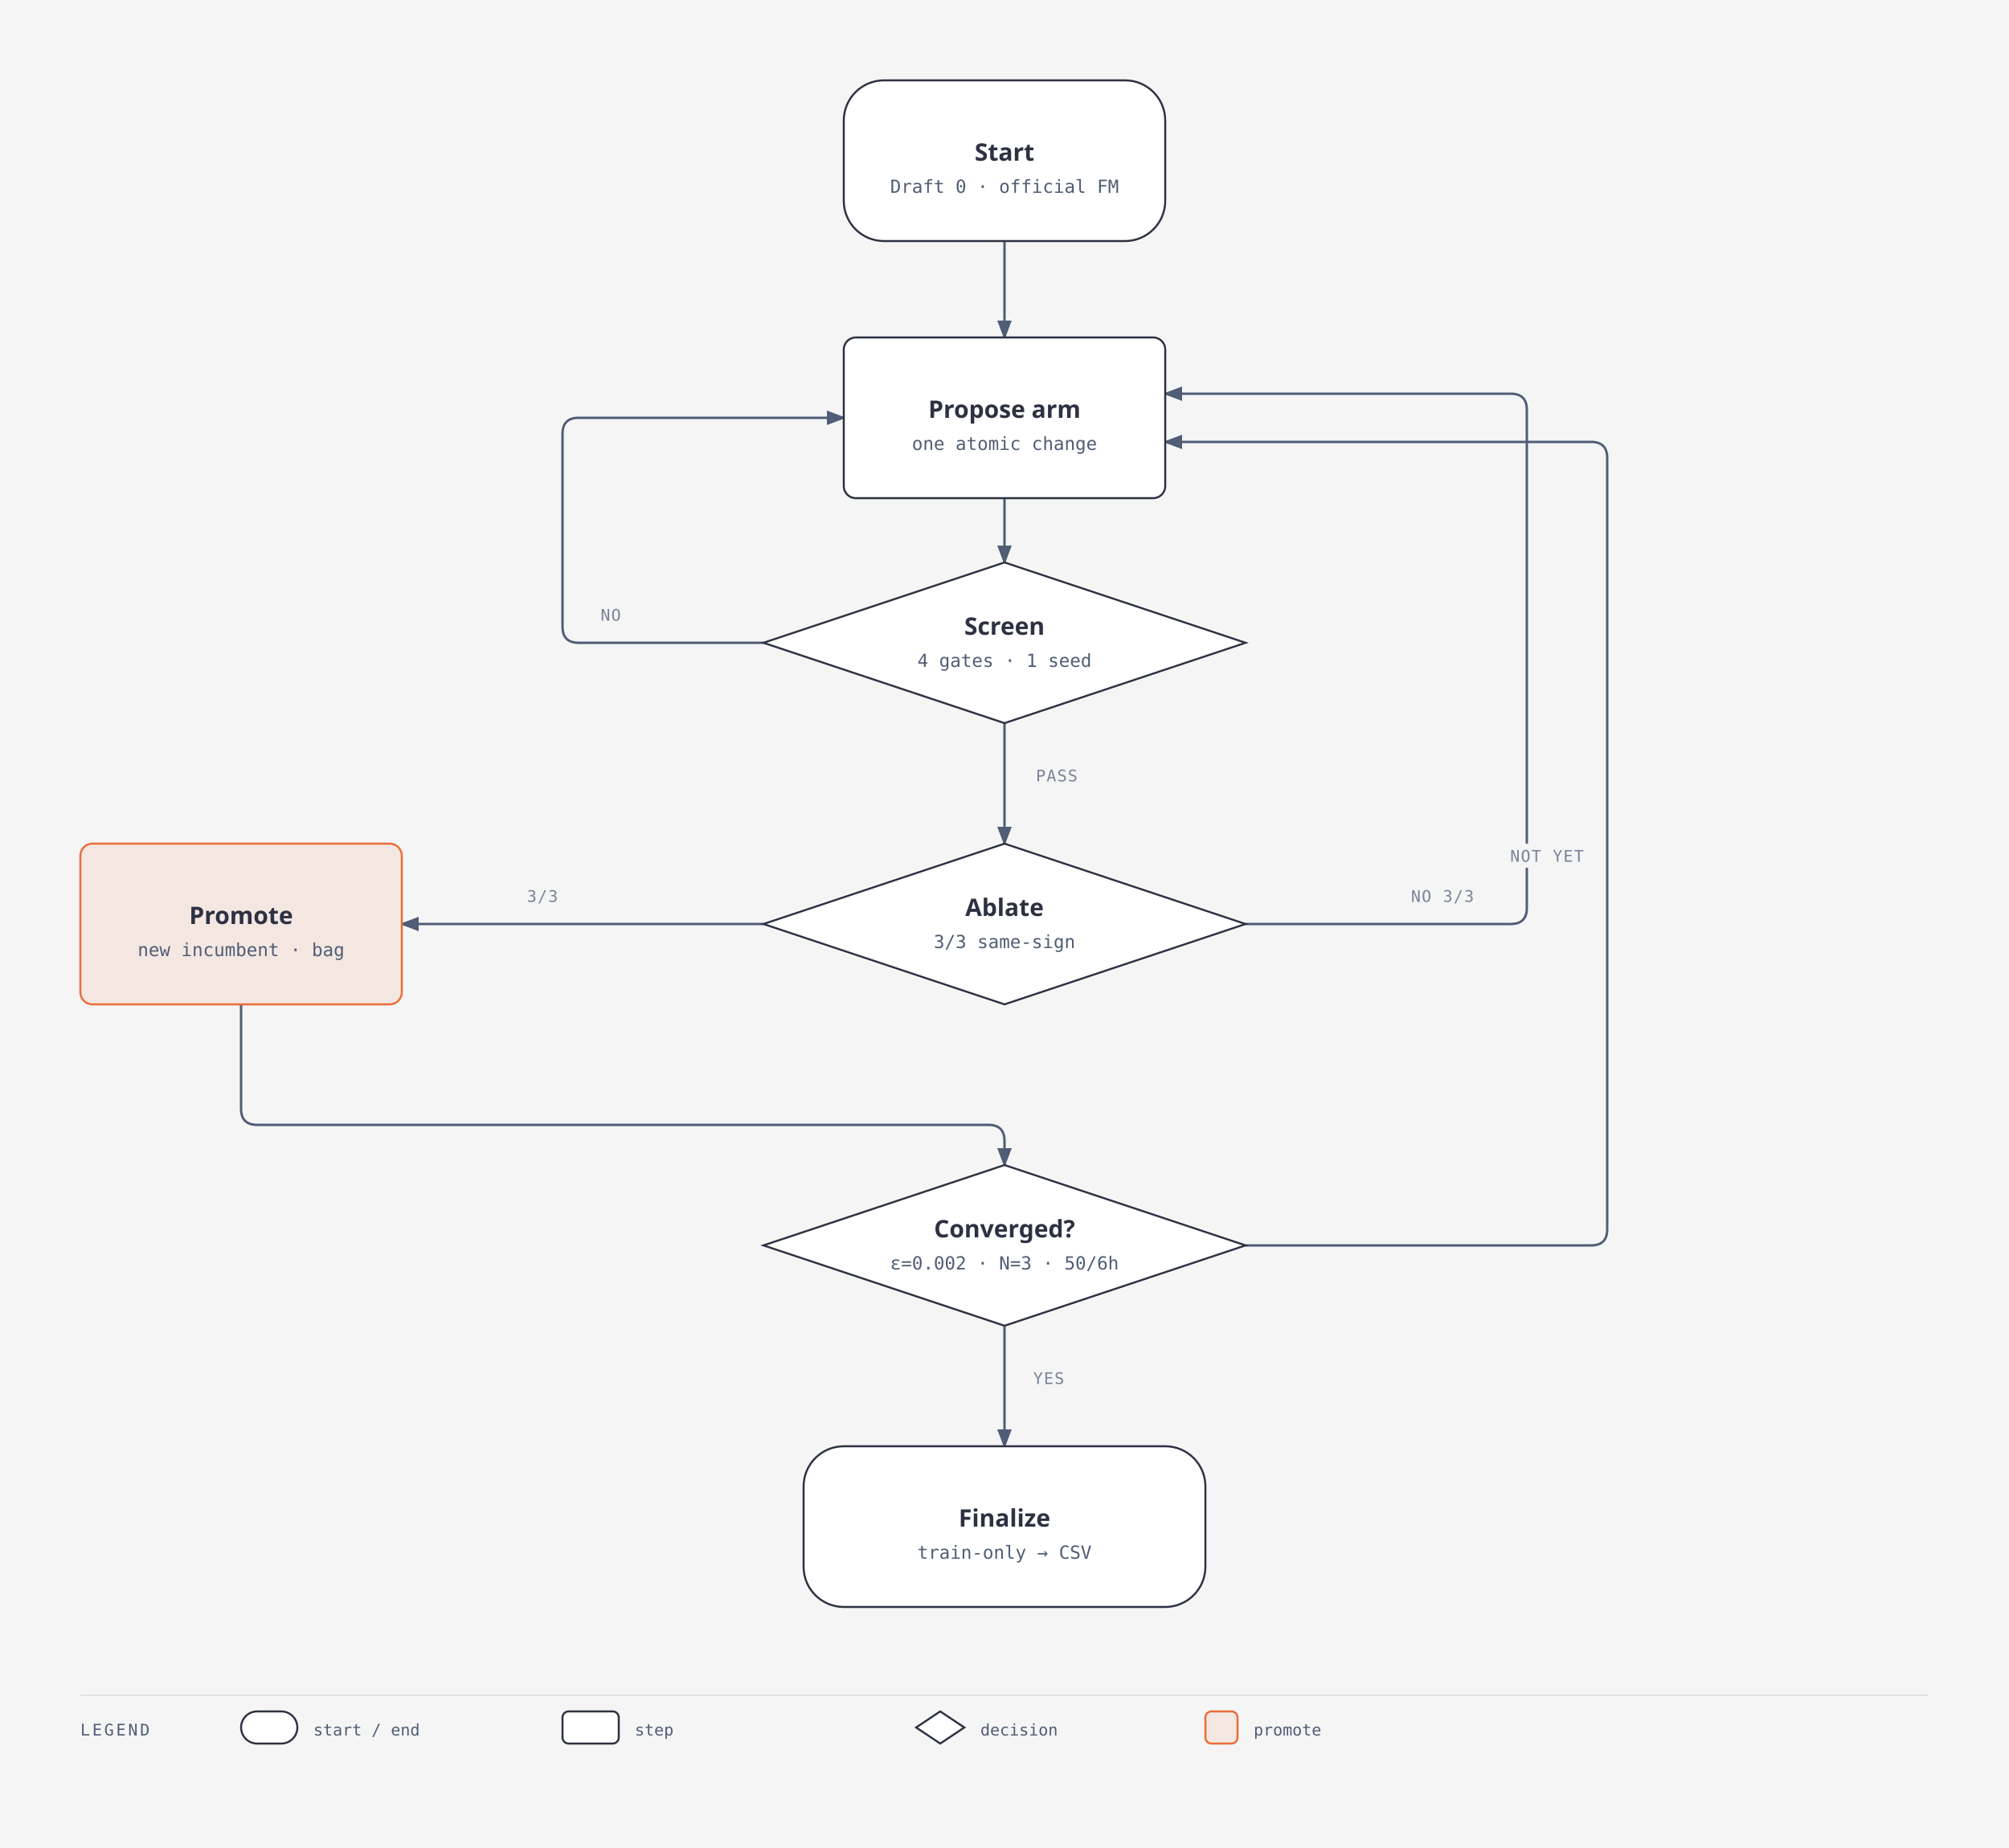
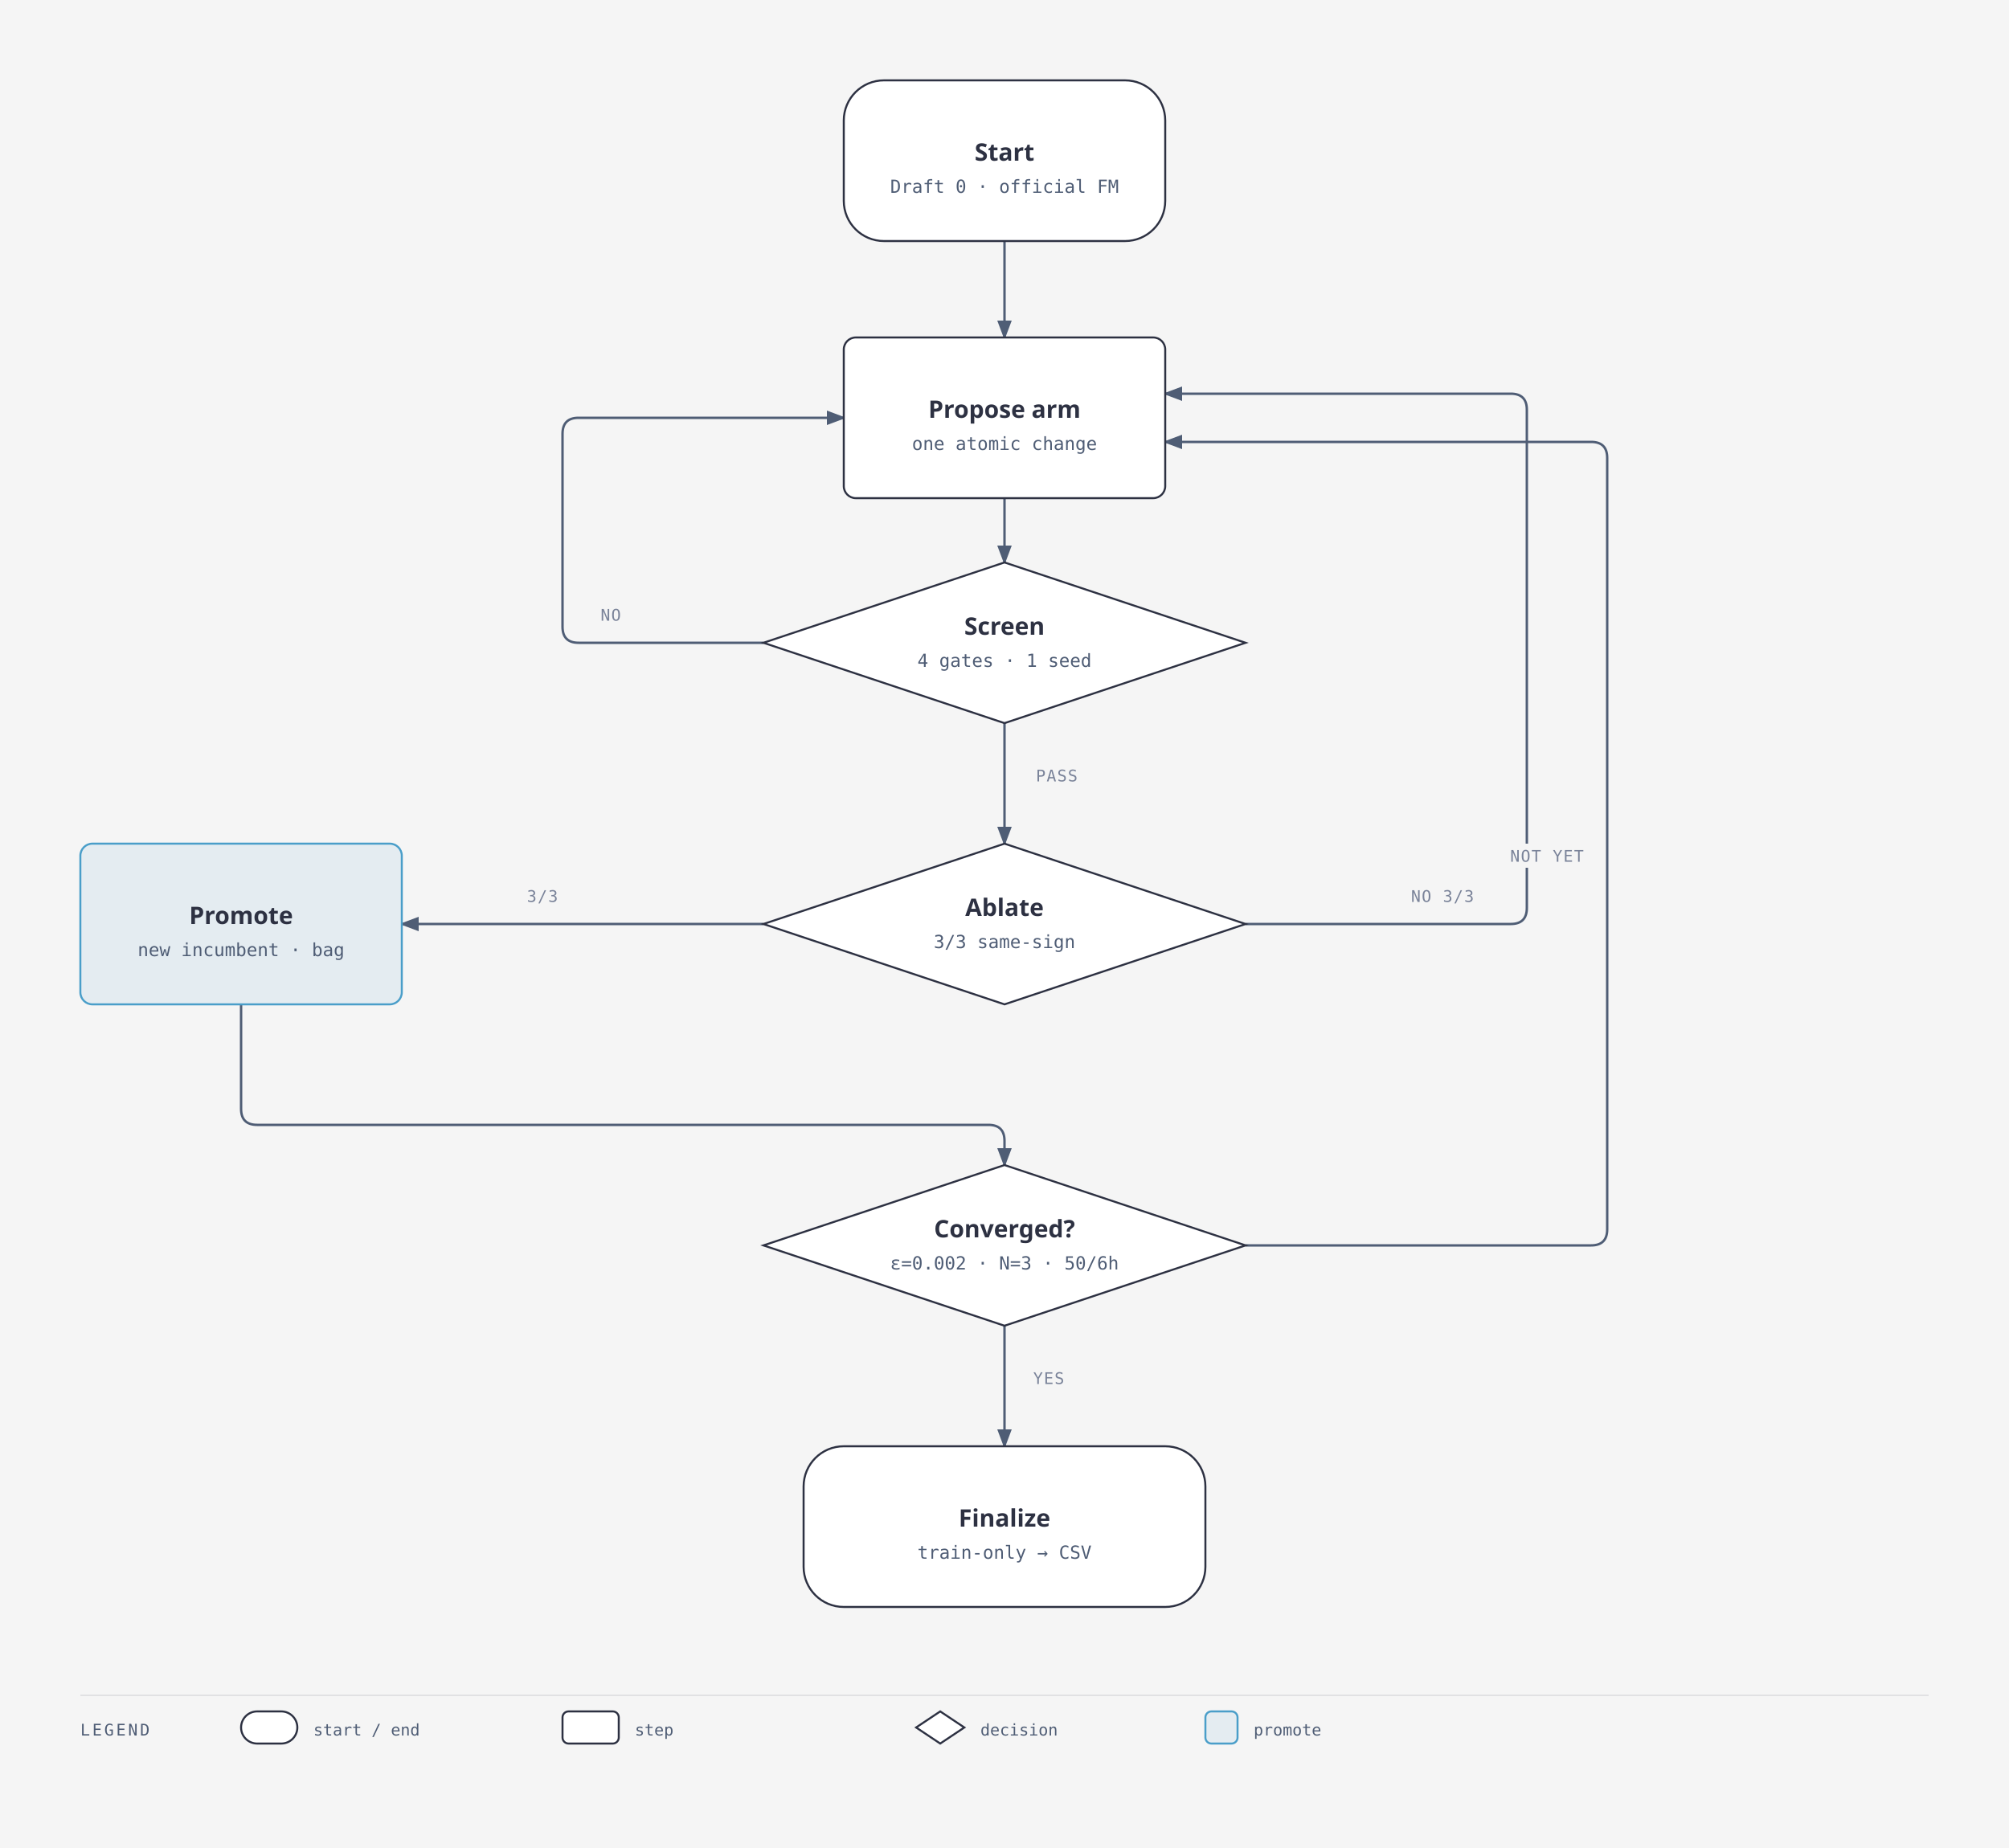
<svg xmlns="http://www.w3.org/2000/svg" viewBox="0 0 1000 920" role="img" aria-labelledby="flowchart-title flowchart-desc">
  <defs>
    <marker id="flow-arrow" markerWidth="8" markerHeight="6" refX="7" refY="3" orient="auto">
      <polygon points="0 0, 8 3, 0 6" fill="#4f5d75" />
    </marker>
    <marker id="flow-arrow-accent" markerWidth="8" markerHeight="6" refX="7" refY="3" orient="auto">
-       <polygon points="0 0, 8 3, 0 6" fill="#eb6c36" />
+       <polygon points="0 0, 8 3, 0 6" fill="#4a9ec9" />
    </marker>
    <marker id="flow-arrow-link" markerWidth="8" markerHeight="6" refX="7" refY="3" orient="auto">
      <polygon points="0 0, 8 3, 0 6" fill="#2e5aa8" />
    </marker>
  </defs>
  <rect width="100%" height="100%" fill="#f5f5f5" />
  <line x1="500" y1="120" x2="500" y2="168" stroke="#4f5d75" stroke-width="1.2" marker-end="url(#flow-arrow)" />
  <line x1="500" y1="248" x2="500" y2="280" stroke="#4f5d75" stroke-width="1.2" marker-end="url(#flow-arrow)" />
  <line x1="500" y1="360" x2="500" y2="420" stroke="#4f5d75" stroke-width="1.2" marker-end="url(#flow-arrow)" />
  <rect x="508" y="380" width="36" height="12" rx="2" fill="#f5f5f5" />
  <text x="526" y="389" fill="#7a8399" font-size="8" font-family="'Geist Mono', monospace" text-anchor="middle" letter-spacing="0.06em">PASS</text>
  <path d="M 380,320 H 288 Q 280,320 280,312 V 216 Q 280,208 288,208 H 420" fill="none" stroke="#4f5d75" stroke-width="1.2" marker-end="url(#flow-arrow)" />
  <rect x="292" y="300" width="24" height="12" rx="2" fill="#f5f5f5" />
  <text x="304" y="309" fill="#7a8399" font-size="8" font-family="'Geist Mono', monospace" text-anchor="middle" letter-spacing="0.06em">NO</text>
  <line x1="380" y1="460" x2="200" y2="460" stroke="#4f5d75" stroke-width="1.2" marker-end="url(#flow-arrow)" />
  <rect x="256" y="440" width="28" height="12" rx="2" fill="#f5f5f5" />
  <text x="270" y="449" fill="#7a8399" font-size="8" font-family="'Geist Mono', monospace" text-anchor="middle" letter-spacing="0.06em">3/3</text>
  <path d="M 620,460 H 752 Q 760,460 760,452 V 204 Q 760,196 752,196 H 580" fill="none" stroke="#4f5d75" stroke-width="1.2" marker-end="url(#flow-arrow)" />
  <rect x="700" y="440" width="36" height="12" rx="2" fill="#f5f5f5" />
  <text x="718" y="449" fill="#7a8399" font-size="8" font-family="'Geist Mono', monospace" text-anchor="middle" letter-spacing="0.06em">NO 3/3</text>
  <path d="M 120,500 V 552 Q 120,560 128,560 H 492 Q 500,560 500,568 V 580" fill="none" stroke="#4f5d75" stroke-width="1.2" marker-end="url(#flow-arrow)" />
  <line x1="500" y1="660" x2="500" y2="720" stroke="#4f5d75" stroke-width="1.2" marker-end="url(#flow-arrow)" />
  <rect x="508" y="680" width="28" height="12" rx="2" fill="#f5f5f5" />
  <text x="522" y="689" fill="#7a8399" font-size="8" font-family="'Geist Mono', monospace" text-anchor="middle" letter-spacing="0.06em">YES</text>
  <path d="M 620,620 H 792 Q 800,620 800,612 V 228 Q 800,220 792,220 H 580" fill="none" stroke="#4f5d75" stroke-width="1.2" marker-end="url(#flow-arrow)" />
  <rect x="748" y="420" width="44" height="12" rx="2" fill="#f5f5f5" />
  <text x="770" y="429" fill="#7a8399" font-size="8" font-family="'Geist Mono', monospace" text-anchor="middle" letter-spacing="0.06em">NOT YET</text>
  <rect x="420" y="40" width="160" height="80" rx="20" fill="#f5f5f5" />
  <rect x="420" y="40" width="160" height="80" rx="20" fill="#ffffff" stroke="#2d3142" stroke-width="1" />
  <text x="500" y="80" fill="#2d3142" font-size="12" font-weight="600" font-family="'Geist', sans-serif" text-anchor="middle">Start</text>
  <text x="500" y="96" fill="#4f5d75" font-size="9" font-family="'Geist Mono', monospace" text-anchor="middle">Draft 0 · official FM</text>
  <rect x="420" y="168" width="160" height="80" rx="6" fill="#f5f5f5" />
  <rect x="420" y="168" width="160" height="80" rx="6" fill="#ffffff" stroke="#2d3142" stroke-width="1" />
  <text x="500" y="208" fill="#2d3142" font-size="12" font-weight="600" font-family="'Geist', sans-serif" text-anchor="middle">Propose arm</text>
  <text x="500" y="224" fill="#4f5d75" font-size="9" font-family="'Geist Mono', monospace" text-anchor="middle">one atomic change</text>
  <polygon points="500,280 620,320 500,360 380,320" fill="#ffffff" stroke="#2d3142" stroke-width="1" />
  <text x="500" y="316" fill="#2d3142" font-size="12" font-weight="600" font-family="'Geist', sans-serif" text-anchor="middle">Screen</text>
  <text x="500" y="332" fill="#4f5d75" font-size="9" font-family="'Geist Mono', monospace" text-anchor="middle">4 gates · 1 seed</text>
  <polygon points="500,420 620,460 500,500 380,460" fill="#ffffff" stroke="#2d3142" stroke-width="1" />
  <text x="500" y="456" fill="#2d3142" font-size="12" font-weight="600" font-family="'Geist', sans-serif" text-anchor="middle">Ablate</text>
  <text x="500" y="472" fill="#4f5d75" font-size="9" font-family="'Geist Mono', monospace" text-anchor="middle">3/3 same-sign</text>
  <rect x="40" y="420" width="160" height="80" rx="6" fill="#f5f5f5" />
-   <rect x="40" y="420" width="160" height="80" rx="6" fill="rgba(235,108,54,0.10)" stroke="#eb6c36" stroke-width="1" />
+   <rect x="40" y="420" width="160" height="80" rx="6" fill="rgba(74,158,201,0.10)" stroke="#4a9ec9" stroke-width="1" />
  <text x="120" y="460" fill="#2d3142" font-size="12" font-weight="600" font-family="'Geist', sans-serif" text-anchor="middle">Promote</text>
  <text x="120" y="476" fill="#4f5d75" font-size="9" font-family="'Geist Mono', monospace" text-anchor="middle">new incumbent · bag</text>
  <polygon points="500,580 620,620 500,660 380,620" fill="#ffffff" stroke="#2d3142" stroke-width="1" />
  <text x="500" y="616" fill="#2d3142" font-size="12" font-weight="600" font-family="'Geist', sans-serif" text-anchor="middle">Converged?</text>
  <text x="500" y="632" fill="#4f5d75" font-size="9" font-family="'Geist Mono', monospace" text-anchor="middle">ε=0.002 · N=3 · 50/6h</text>
  <rect x="400" y="720" width="200" height="80" rx="20" fill="#f5f5f5" />
  <rect x="400" y="720" width="200" height="80" rx="20" fill="#ffffff" stroke="#2d3142" stroke-width="1" />
  <text x="500" y="760" fill="#2d3142" font-size="12" font-weight="600" font-family="'Geist', sans-serif" text-anchor="middle">Finalize</text>
  <text x="500" y="776" fill="#4f5d75" font-size="9" font-family="'Geist Mono', monospace" text-anchor="middle">train-only → CSV</text>
  <line x1="40" y1="844" x2="960" y2="844" stroke="rgba(45,49,66,0.10)" stroke-width="0.8" />
  <text x="40" y="864" fill="#4f5d75" font-size="8" font-family="'Geist Mono', monospace" letter-spacing="0.14em">LEGEND</text>
  <rect x="120" y="852" width="28" height="16" rx="8" fill="#ffffff" stroke="#2d3142" stroke-width="1" />
  <text x="156" y="864" fill="#4f5d75" font-size="8" font-family="'Geist Mono', monospace">start / end</text>
  <rect x="280" y="852" width="28" height="16" rx="3" fill="#ffffff" stroke="#2d3142" stroke-width="1" />
  <text x="316" y="864" fill="#4f5d75" font-size="8" font-family="'Geist Mono', monospace">step</text>
  <polygon points="456,860 468,852 480,860 468,868" fill="#ffffff" stroke="#2d3142" stroke-width="1" />
  <text x="488" y="864" fill="#4f5d75" font-size="8" font-family="'Geist Mono', monospace">decision</text>
-   <rect x="600" y="852" width="16" height="16" rx="3" fill="rgba(235,108,54,0.10)" stroke="#eb6c36" stroke-width="1" />
+   <rect x="600" y="852" width="16" height="16" rx="3" fill="rgba(74,158,201,0.10)" stroke="#4a9ec9" stroke-width="1" />
  <text x="624" y="864" fill="#4f5d75" font-size="8" font-family="'Geist Mono', monospace">promote</text>
</svg>
